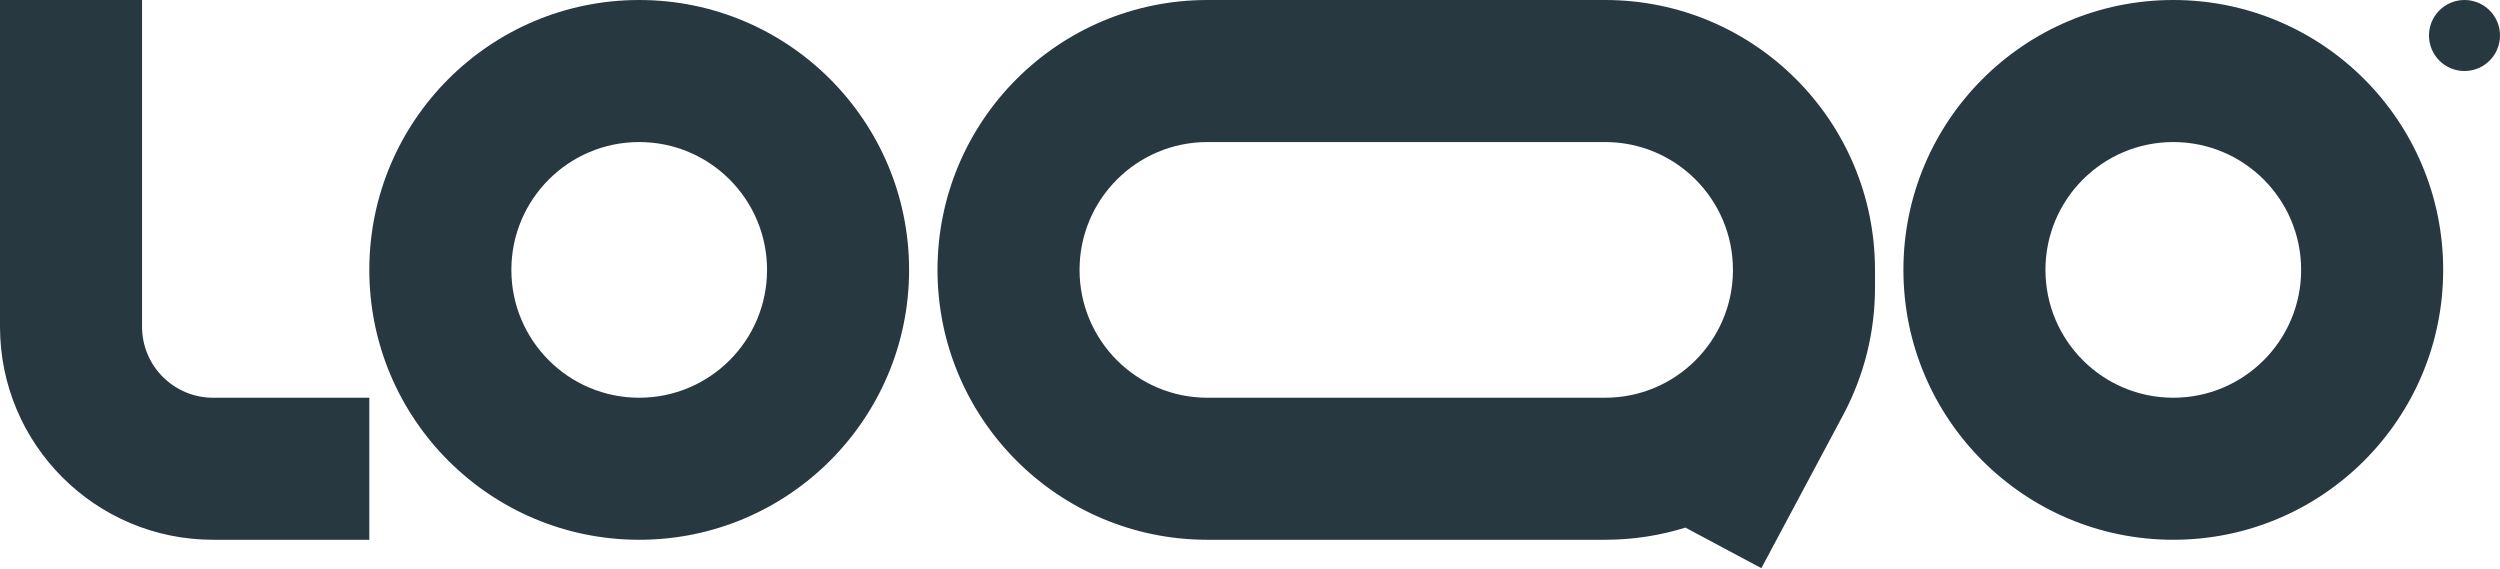
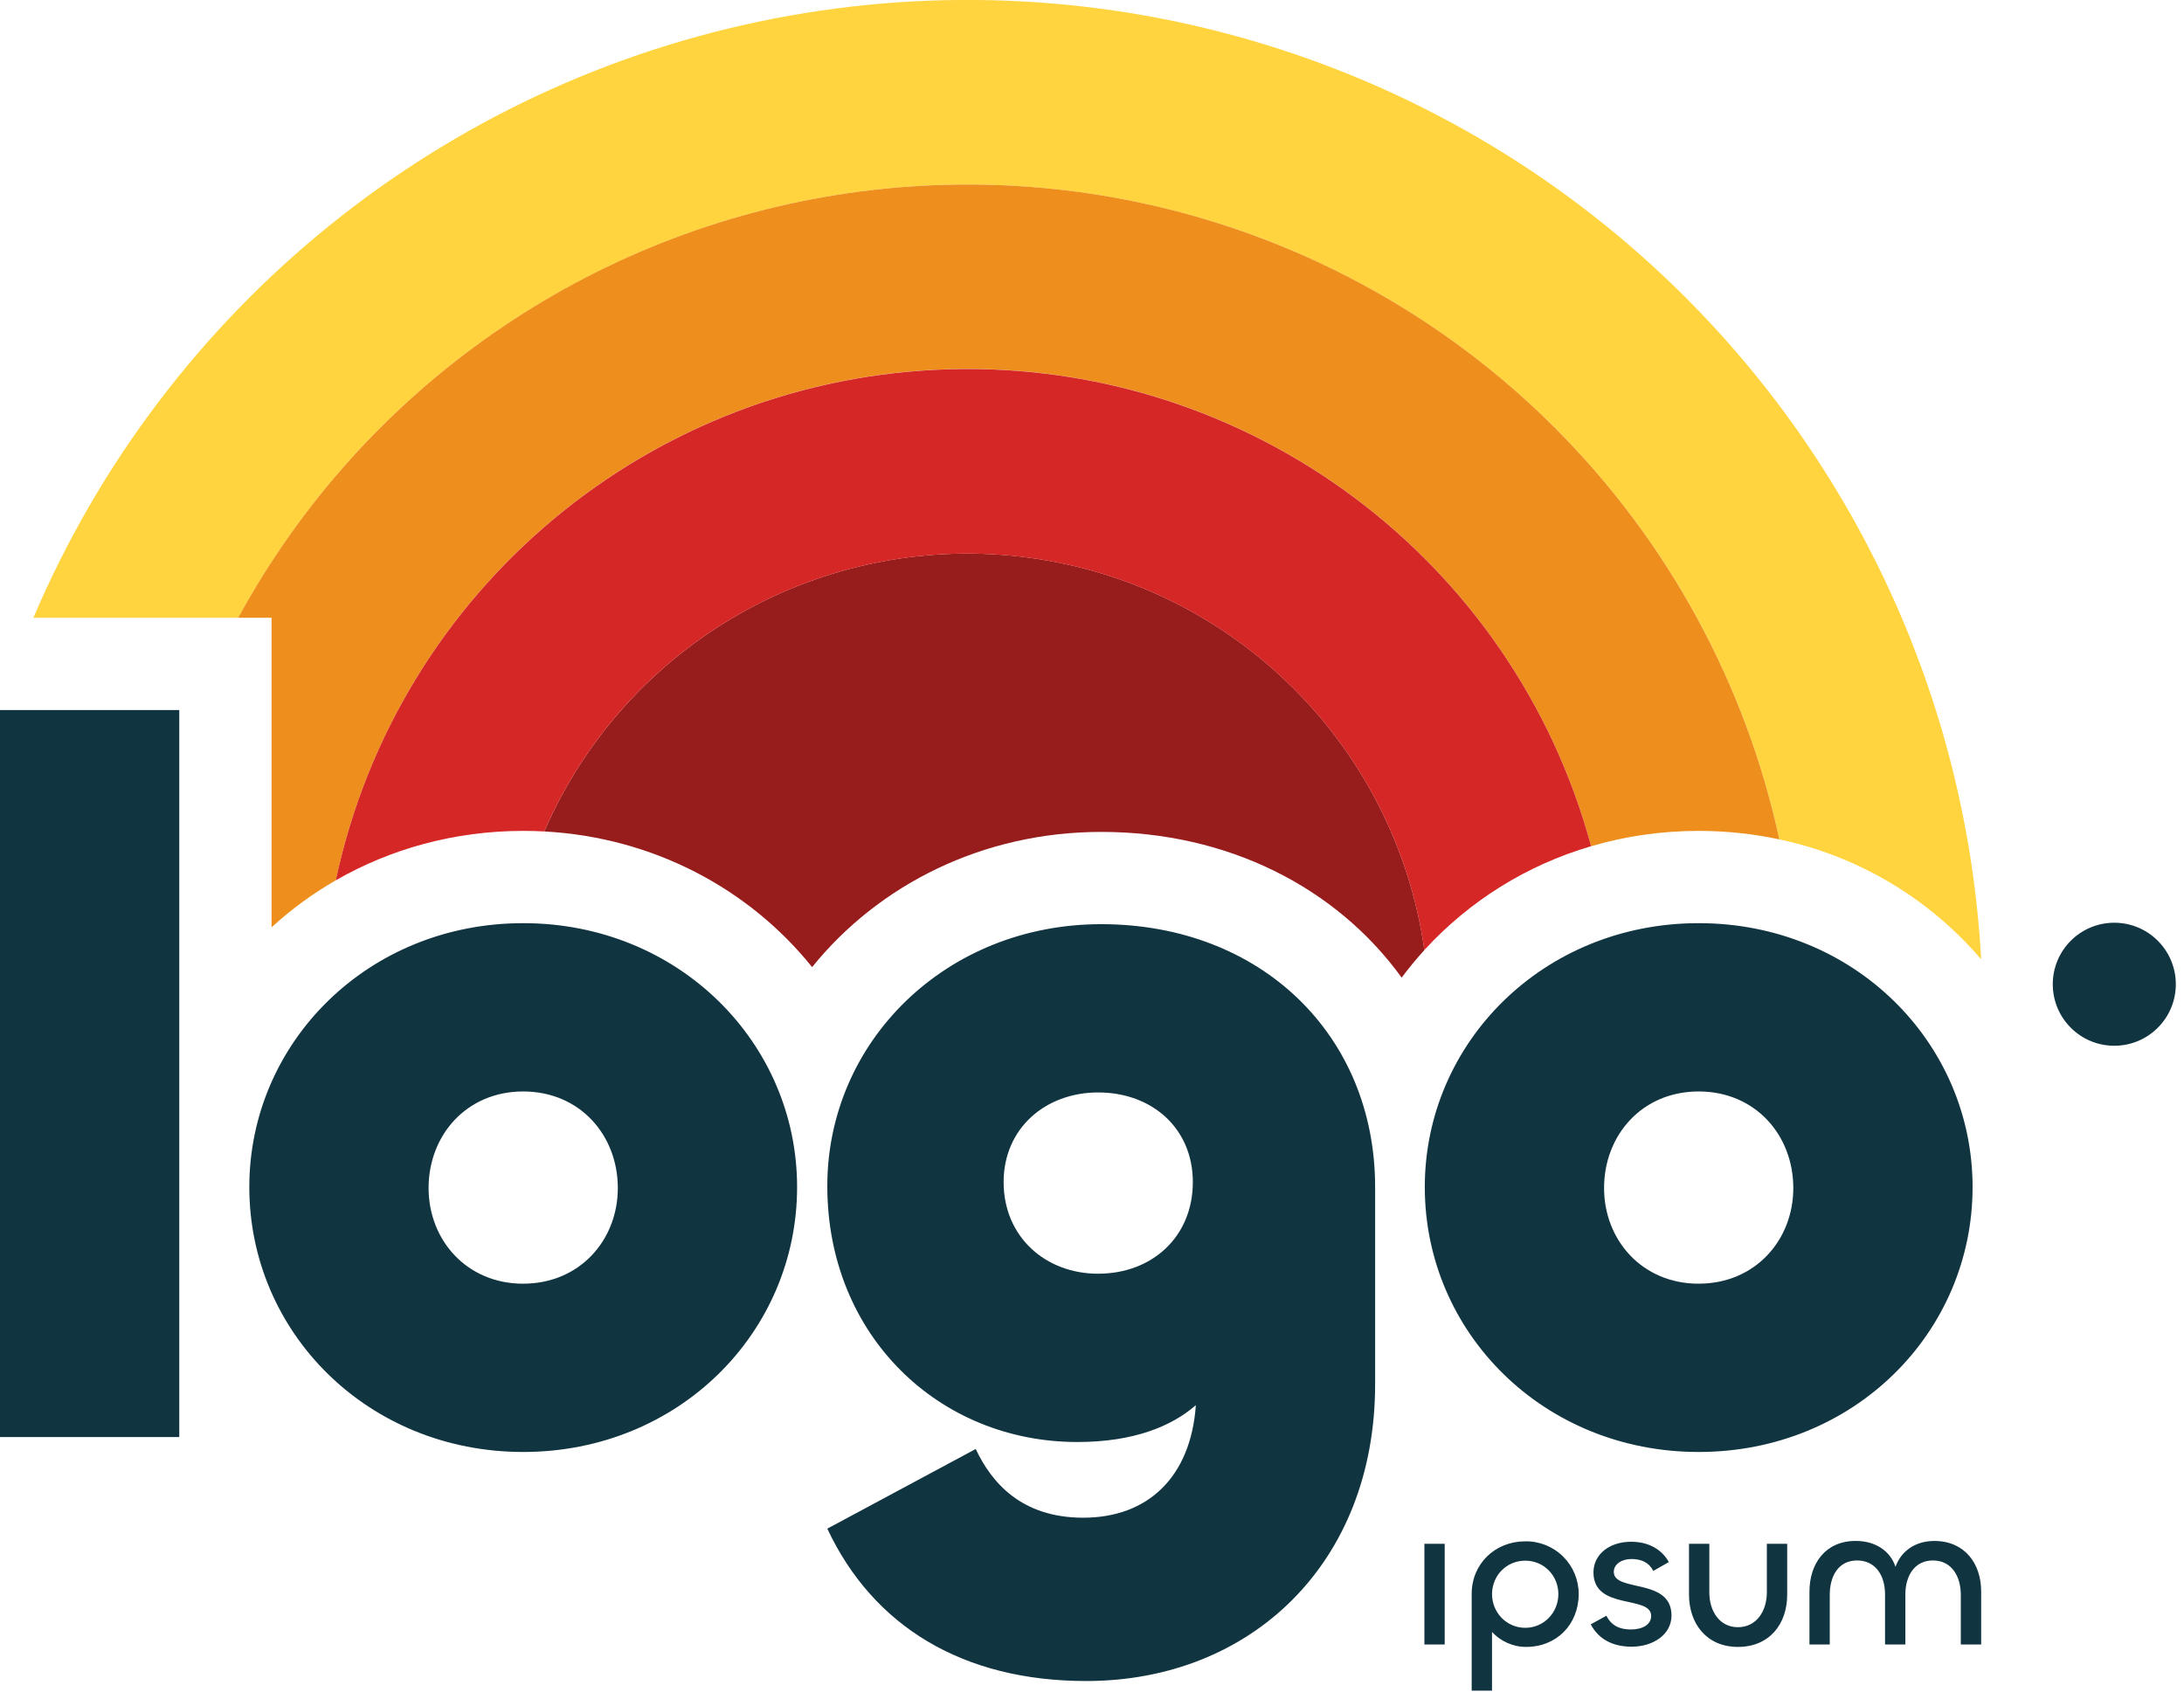
- <svg xmlns="http://www.w3.org/2000/svg" width="176" height="40" fill="none" viewBox="0 0 176 40">
-   <path fill="#283841" fill-rule="evenodd" d="M15 28a5 5 0 0 1-5-5V0H0v23c0 8.284 6.716 15 15 15h11V28H15ZM45 10a9 9 0 1 0 0 18 9 9 0 0 0 0-18Zm-19 9C26 8.507 34.507 0 45 0s19 8.507 19 19-8.507 19-19 19-19-8.507-19-19ZM153 10a9 9 0 0 0-9 9 9 9 0 0 0 9 9 9 9 0 0 0 9-9 9 9 0 0 0-9-9Zm-19 9c0-10.493 8.507-19 19-19s19 8.507 19 19-8.507 19-19 19-19-8.507-19-19ZM85 0C74.507 0 66 8.507 66 19s8.507 19 19 19h28c1.969 0 3.868-.3 5.654-.856L124 40l5.768-10.804A19.007 19.007 0 0 0 132 20.261V19c0-10.493-8.507-19-19-19H85Zm37 19a9 9 0 0 0-9-9H85a9 9 0 1 0 0 18h28a9 9 0 0 0 9-8.93V19Z" clip-rule="evenodd" />
-   <path fill="#283841" d="M176 2.5a2.5 2.5 0 1 1-5 0 2.5 2.5 0 0 1 5 0Z" />
+ <svg xmlns="http://www.w3.org/2000/svg" width="71" height="55" fill="none" viewBox="0 0 71 55">
+   <path fill="#113441" d="M62.883 50.1c.988 0 1.523.734 1.523 1.642v1.723h-.662v-1.616c0-.594-.293-1.115-.908-1.115-.594 0-.894.5-.894 1.102v1.629h-.661v-1.63c0-.6-.3-1.101-.909-1.101-.614 0-.888.52-.888 1.115v1.616h-.66v-1.716c0-.915.52-1.65 1.502-1.65.654 0 1.128.334 1.295.842.18-.508.641-.841 1.262-.841ZM56.498 52.904c.607 0 .941-.528.941-1.135v-1.576h.661v1.656c0 .948-.574 1.696-1.602 1.696-1.015 0-1.59-.755-1.59-1.703v-1.649h.661v1.583c0 .6.328 1.128.929 1.128ZM53.044 53.538c-.608 0-1.075-.24-1.33-.727l.508-.28c.167.326.434.447.795.447.374 0 .661-.154.661-.441 0-.688-1.876-.167-1.876-1.416 0-.574.507-.995 1.222-.995.607 0 1.021.28 1.228.661l-.507.288c-.14-.288-.407-.388-.708-.388-.307 0-.574.16-.574.42 0 .669 1.876.181 1.876 1.416 0 .621-.6 1.015-1.295 1.015ZM48.505 54.967h-.662v-3.145c0-.975.755-1.71 1.743-1.71a1.71 1.71 0 0 1 1.736 1.71c0 .989-.714 1.723-1.71 1.723-.44 0-.84-.194-1.108-.487v1.91Zm1.081-2.043c.608 0 1.075-.5 1.075-1.095 0-.601-.467-1.088-1.075-1.088-.614 0-1.081.487-1.081 1.088 0 .594.467 1.095 1.081 1.095ZM46.306 50.193h.66v3.272h-.66v-3.272ZM55.223 47.207c-5.051 0-8.904-3.885-8.904-8.613 0-4.694 3.853-8.58 8.904-8.58 5.05 0 8.904 3.886 8.904 8.58 0 4.728-3.853 8.613-8.904 8.613Zm0-5.472c1.845 0 3.076-1.425 3.076-3.108 0-1.716-1.23-3.141-3.076-3.141s-3.076 1.425-3.076 3.14c0 1.684 1.23 3.11 3.076 3.11ZM35.314 54.654c-4.015 0-6.93-1.78-8.419-4.954l4.825-2.59c.518 1.1 1.49 2.234 3.497 2.234 2.104 0 3.497-1.328 3.659-3.659-.778.68-2.008 1.198-3.853 1.198-4.501 0-8.128-3.464-8.128-8.321 0-4.695 3.854-8.515 8.905-8.515 5.18 0 8.904 3.594 8.904 8.547v6.411c0 5.828-4.048 9.649-9.39 9.649Zm.388-13.243c1.749 0 3.076-1.198 3.076-2.979 0-1.748-1.327-2.914-3.076-2.914-1.716 0-3.075 1.166-3.075 2.914 0 1.781 1.36 2.98 3.075 2.98ZM17.009 47.207c-5.051 0-8.904-3.885-8.904-8.613 0-4.694 3.853-8.58 8.904-8.58 5.05 0 8.904 3.886 8.904 8.58 0 4.728-3.853 8.613-8.904 8.613Zm0-5.472c1.845 0 3.076-1.425 3.076-3.108 0-1.716-1.23-3.141-3.076-3.141s-3.076 1.425-3.076 3.14c0 1.684 1.23 3.11 3.076 3.11ZM0 23.085h5.828v23.636H0V23.085ZM70.734 32a2 2 0 1 1-4 0 2 2 0 0 1 4 0Z" />
+   <path fill="#FFD43E" fill-rule="evenodd" d="M54.79 9.665a33 33 0 0 1 9.616 21.525 11.867 11.867 0 0 0-6.561-3.9 27 27 0 0 0-50.1-7.205H1.086A33 33 0 0 1 54.79 9.665ZM8.828 30.15Zm7.587-3.122a12.704 12.704 0 0 0 0 0Zm9.986 4.415Zm8.685-4.377a12.784 12.784 0 0 0 0 0Zm10.481 4.719Zm8.911-4.75a12.653 12.653 0 0 0 0 0Z" clip-rule="evenodd" />
+   <path fill="#EE8E1D" fill-rule="evenodd" d="M50.547 13.908a27.001 27.001 0 0 1 7.298 13.382c-.842-.18-1.72-.276-2.622-.276-1.22 0-2.394.174-3.497.499a20.999 20.999 0 0 0-40.81 1.108 11.8 11.8 0 0 0-2.088 1.529V20.085H7.744a27 27 0 0 1 42.803-6.177ZM26.401 31.443c-1.761-2.194-4.323-3.746-7.284-4.252 2.96.506 5.523 2.058 7.284 4.252Z" clip-rule="evenodd" />
+   <path fill="#971C1C" d="M46.306 30.888a15 15 0 0 0-28.613-3.856c3.56.192 6.67 1.873 8.708 4.411 2.172-2.69 5.563-4.396 9.399-4.396 4.11 0 7.642 1.802 9.767 4.738.231-.311.478-.61.739-.897Z" />
+   <path fill="#D62727" fill-rule="evenodd" d="M51.725 27.513a11.85 11.85 0 0 0-5.42 3.375 15 15 0 0 0-28.612-3.856 12.716 12.716 0 0 0-.684-.018c-2.237 0-4.317.586-6.093 1.607a21 21 0 0 1 40.81-1.108Z" clip-rule="evenodd" />
</svg>
